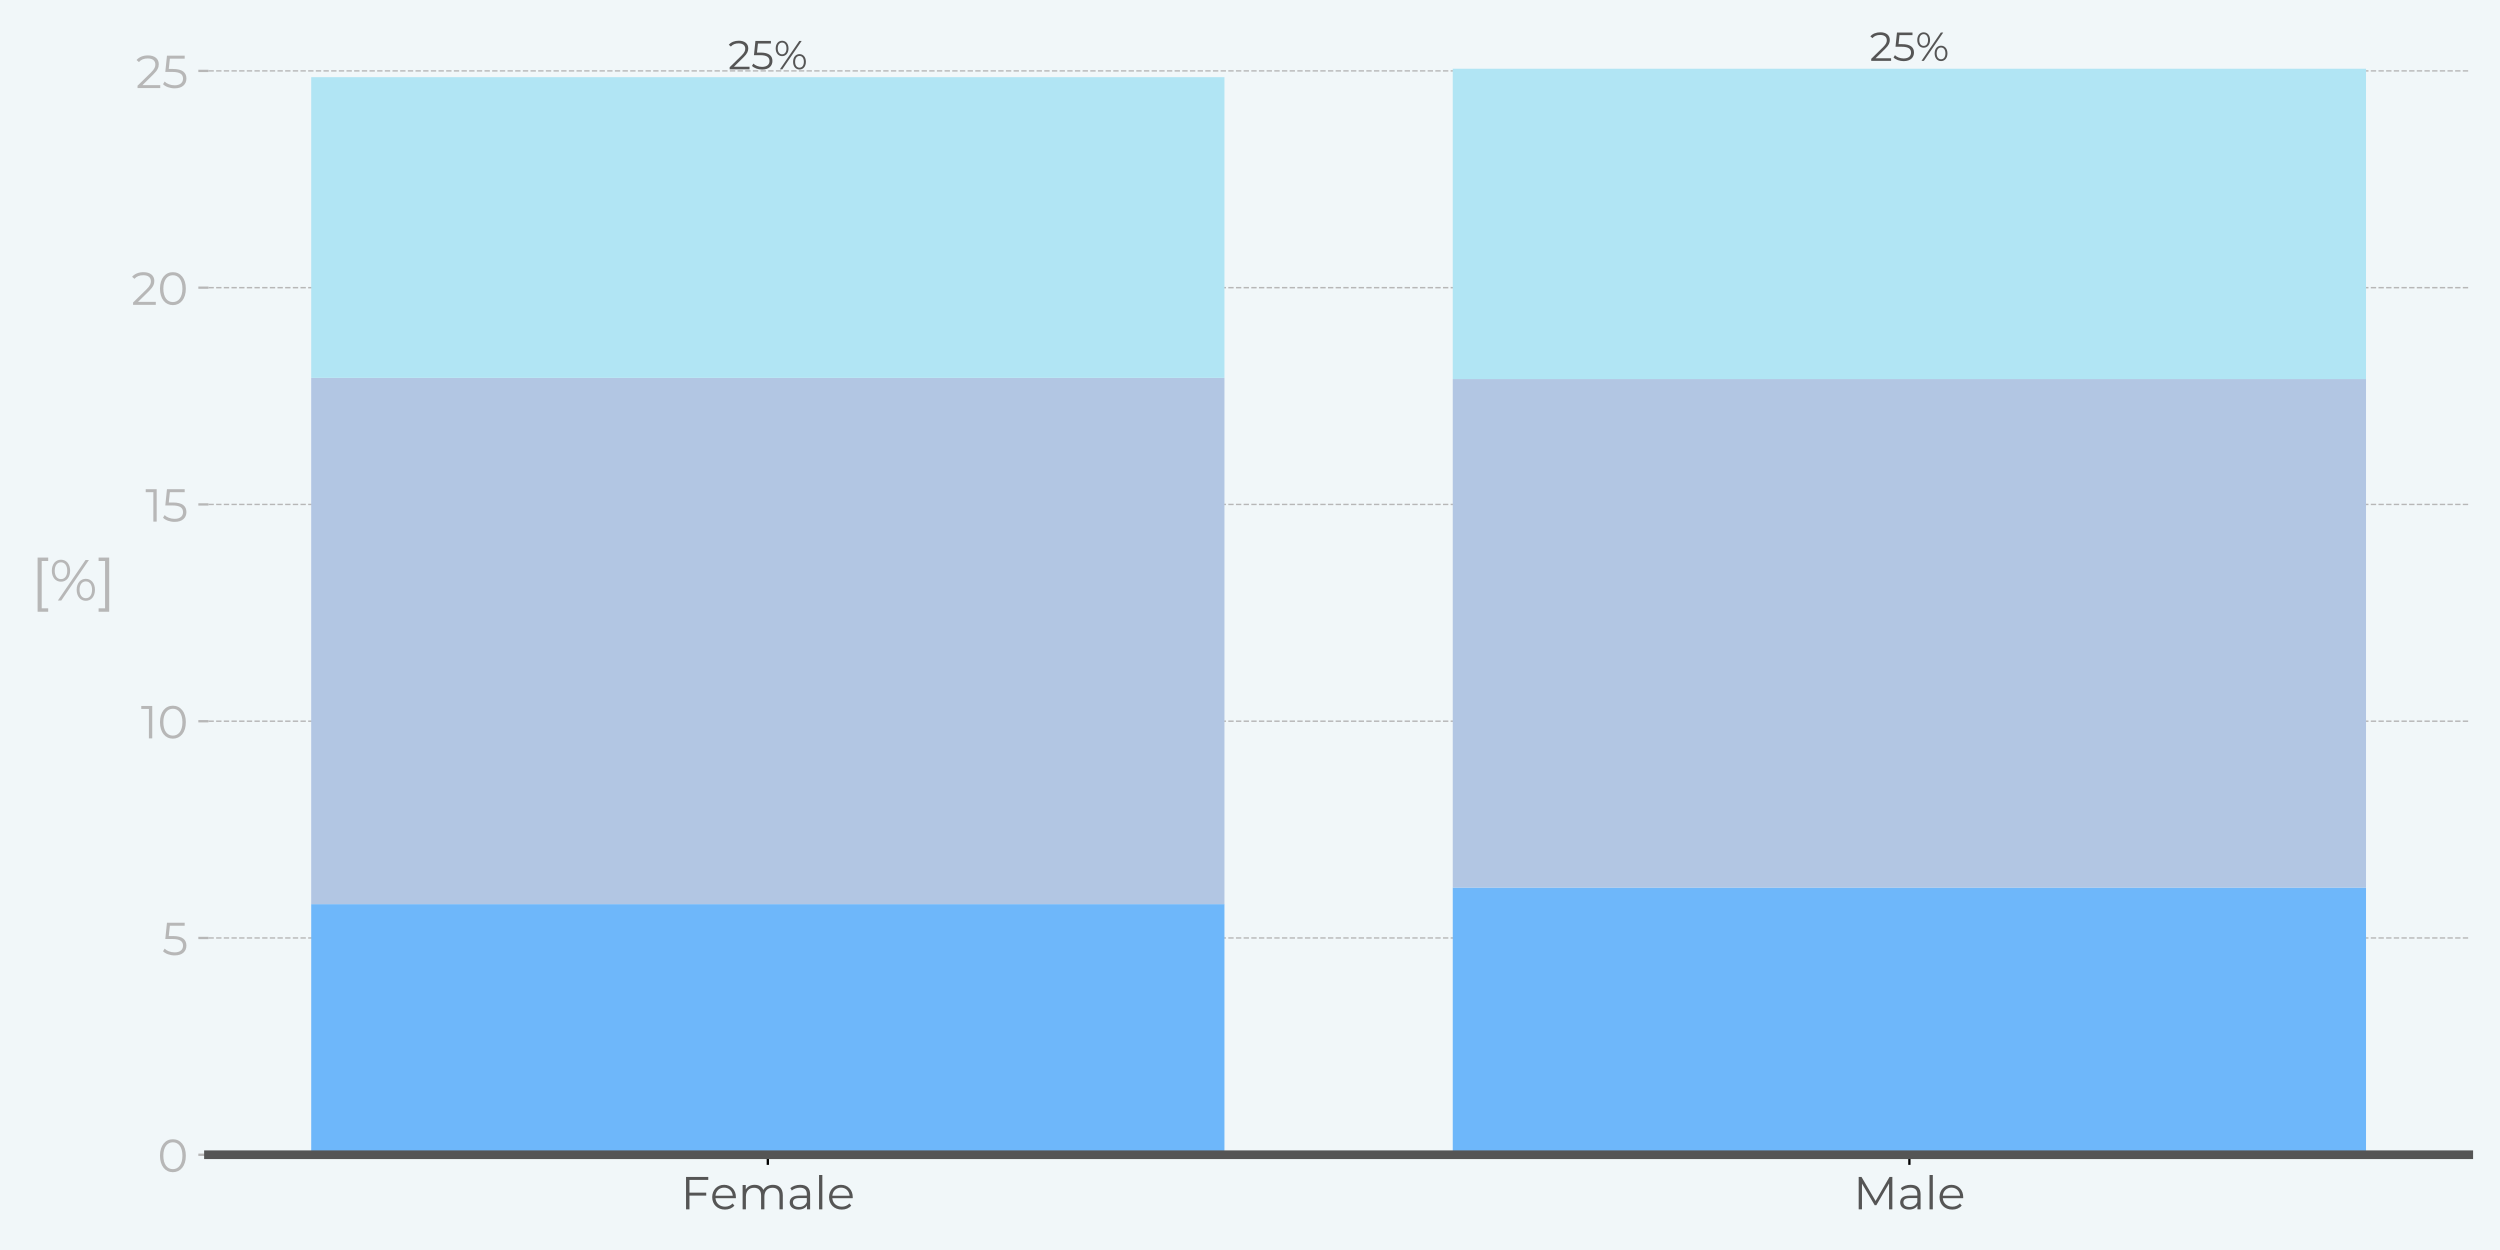
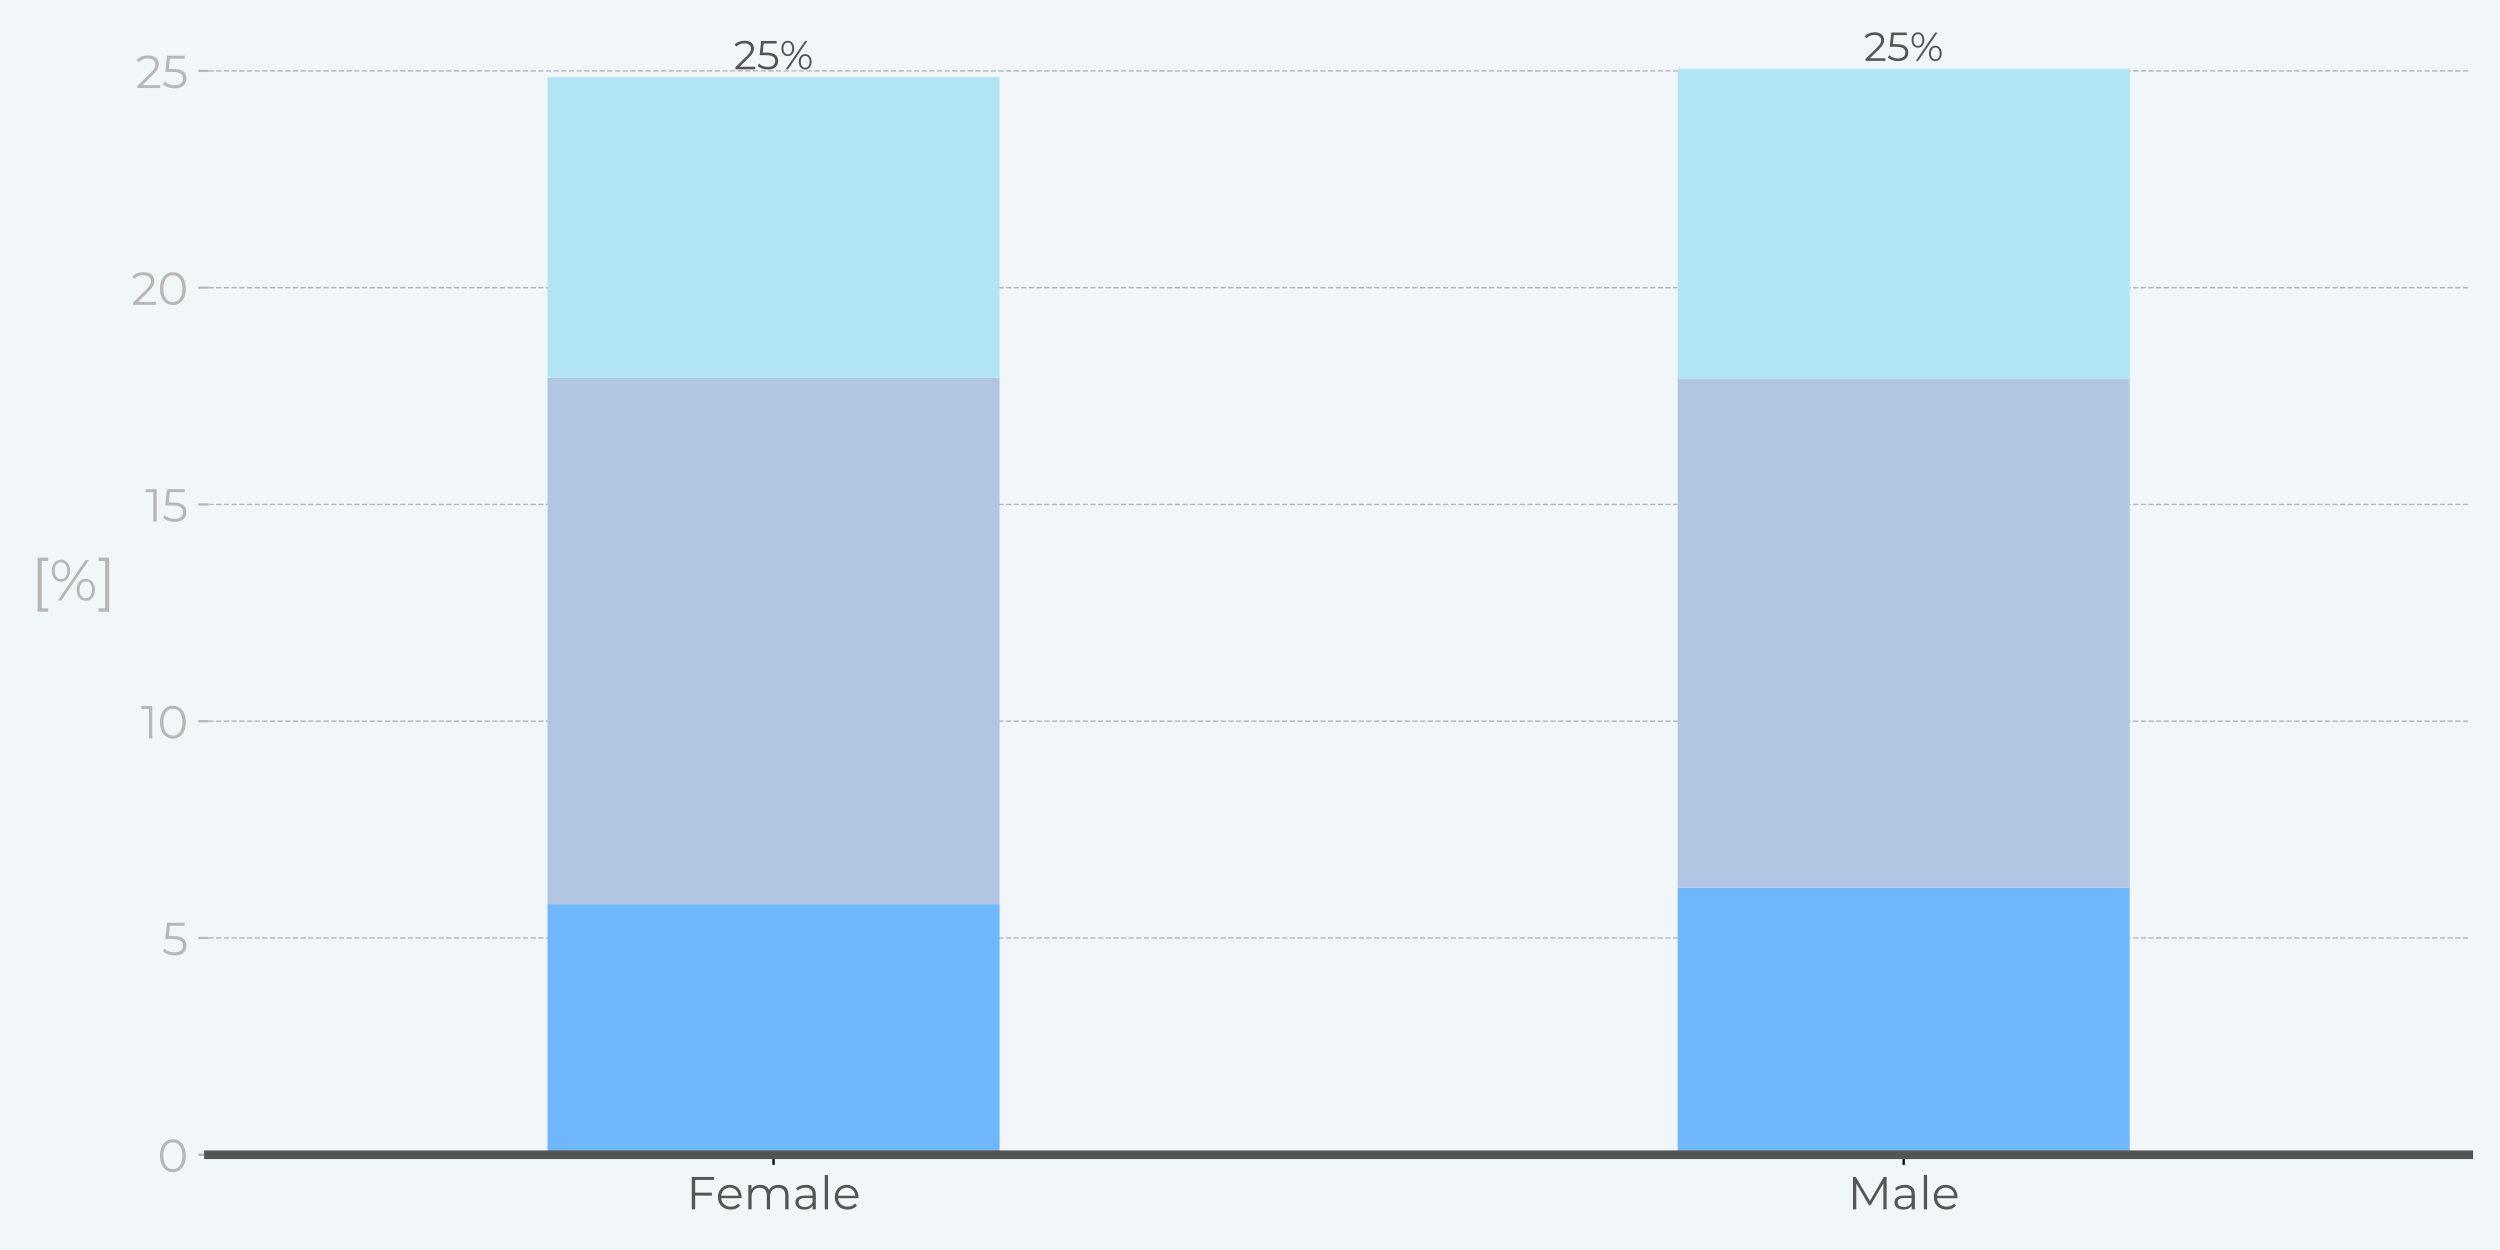
<svg xmlns="http://www.w3.org/2000/svg" xmlns:xlink="http://www.w3.org/1999/xlink" width="864pt" height="432pt" viewBox="0 0 864 432" version="1.1">
  <defs>
    <style type="text/css">*{stroke-linejoin: round; stroke-linecap: butt}</style>
  </defs>
  <g id="figure_1">
    <g id="patch_1">
      <path d="M 0 432  L 864 432  L 864 0  L 0 0  z " style="fill: #f1f7f9" />
    </g>
    <g id="axes_1">
      <g id="patch_2">
        <path d="M 72.045 399.08  L 853.2 399.08  L 853.2 23.76  L 72.045 23.76  z " style="fill: #f1f7f9" />
      </g>
      <g id="matplotlib.axis_1">
        <g id="xtick_1">
          <g id="line2d_1">
            <defs>
-               <path id="mac4ec2dce5" d="M 0 0  L 0 3.5  " style="stroke: #000000; stroke-width: 0.8" />
+               <path id="m5adb1749d9" d="M 0 0  L 0 3.5  " style="stroke: #000000; stroke-width: 0.8" />
            </defs>
            <g>
-               <use xlink:href="#mac4ec2dce5" x="265.361" y="399.08" style="stroke: #000000; stroke-width: 0.8" />
+               <use xlink:href="#m5adb1749d9" x="267.334" y="399.08" style="stroke: #000000; stroke-width: 0.8" />
            </g>
          </g>
          <g id="text_1">
-             <g style="fill: #555555" transform="translate(235.2724 417.9525)scale(0.16 -0.16)">
+             <g style="fill: #555555" transform="translate(237.245 417.9525)scale(0.16 -0.16)">
              <defs>
                <path id="Montserrat-Regular-46" d="M 3802 4070  L 3802 4480  L 730 4480  L 730 0  L 1203 0  L 1203 1901  L 3520 1901  L 3520 2310  L 1203 2310  L 1203 4070  L 3802 4070  z " transform="scale(0.015625)" />
                <path id="Montserrat-Regular-65" d="M 3571 1683  C 3571 2694 2886 3392 1939 3392  C 992 3392 294 2682 294 1683  C 294 685 1011 -32 2061 -32  C 2592 -32 3059 160 3360 518  L 3104 813  C 2848 518 2483 371 2074 371  C 1338 371 800 838 749 1542  L 3565 1542  C 3565 1594 3571 1645 3571 1683  z M 1939 3002  C 2598 3002 3078 2541 3136 1882  L 749 1882  C 806 2541 1286 3002 1939 3002  z " transform="scale(0.015625)" />
                <path id="Montserrat-Regular-6d" d="M 4832 3392  C 4224 3392 3744 3117 3501 2682  C 3296 3155 2861 3392 2304 3392  C 1741 3392 1306 3155 1069 2752  L 1069 3366  L 634 3366  L 634 0  L 1088 0  L 1088 1766  C 1088 2534 1530 2982 2214 2982  C 2829 2982 3187 2618 3187 1907  L 3187 0  L 3642 0  L 3642 1766  C 3642 2534 4077 2982 4768 2982  C 5376 2982 5734 2618 5734 1907  L 5734 0  L 6189 0  L 6189 1952  C 6189 2918 5651 3392 4832 3392  z " transform="scale(0.015625)" />
                <path id="Montserrat-Regular-61" d="M 1811 3392  C 1280 3392 781 3226 442 2938  L 646 2598  C 922 2842 1331 2995 1766 2995  C 2394 2995 2720 2682 2720 2106  L 2720 1901  L 1651 1901  C 685 1901 352 1466 352 947  C 352 365 819 -32 1581 -32  C 2138 -32 2534 179 2739 525  L 2739 0  L 3174 0  L 3174 2086  C 3174 2957 2682 3392 1811 3392  z M 1651 326  C 1114 326 800 570 800 960  C 800 1306 1011 1562 1664 1562  L 2720 1562  L 2720 1011  C 2541 570 2163 326 1651 326  z " transform="scale(0.015625)" />
                <path id="Montserrat-Regular-6c" d="M 634 0  L 1088 0  L 1088 4749  L 634 4749  L 634 0  z " transform="scale(0.015625)" />
              </defs>
              <use xlink:href="#Montserrat-Regular-46" />
              <use xlink:href="#Montserrat-Regular-65" x="63.3" />
              <use xlink:href="#Montserrat-Regular-6d" x="123.7" />
              <use xlink:href="#Montserrat-Regular-61" x="229.8" />
              <use xlink:href="#Montserrat-Regular-6c" x="288.8" />
              <use xlink:href="#Montserrat-Regular-65" x="315.7" />
            </g>
          </g>
        </g>
        <g id="xtick_2">
          <g id="line2d_2">
            <g>
-               <use xlink:href="#mac4ec2dce5" x="659.884" y="399.08" style="stroke: #000000; stroke-width: 0.8" />
+               <use xlink:href="#m5adb1749d9" x="657.911" y="399.08" style="stroke: #000000; stroke-width: 0.8" />
            </g>
          </g>
          <g id="text_2">
-             <g style="fill: #555555" transform="translate(640.5389 417.9525)scale(0.16 -0.16)">
+             <g style="fill: #555555" transform="translate(638.5662 417.9525)scale(0.16 -0.16)">
              <defs>
                <path id="Montserrat-Regular-4d" d="M 4992 4480  L 3066 1158  L 1120 4480  L 730 4480  L 730 0  L 1184 0  L 1184 3565  L 2944 570  L 3168 570  L 4928 3584  L 4928 0  L 5382 0  L 5382 4480  L 4992 4480  z " transform="scale(0.015625)" />
              </defs>
              <use xlink:href="#Montserrat-Regular-4d" />
              <use xlink:href="#Montserrat-Regular-61" x="95.5" />
              <use xlink:href="#Montserrat-Regular-6c" x="154.5" />
              <use xlink:href="#Montserrat-Regular-65" x="181.4" />
            </g>
          </g>
        </g>
      </g>
      <g id="matplotlib.axis_2">
        <g id="ytick_1">
          <g id="line2d_3">
-             <path d="M 72.045 399.08  L 853.2 399.08  " clip-path="url(#pcba12fd17d)" style="fill: none; stroke-dasharray: 1.85,0.8; stroke-dashoffset: 0; stroke: #b7b7b7; stroke-width: 0.5" />
+             <path d="M 72.045 399.08  L 853.2 399.08  " clip-path="url(#pae50f1cb5a)" style="fill: none; stroke-dasharray: 1.85,0.8; stroke-dashoffset: 0; stroke: #b7b7b7; stroke-width: 0.5" />
          </g>
          <g id="line2d_4">
            <defs>
-               <path id="m542cd62967" d="M 0 0  L -3.5 0  " style="stroke: #b7b7b7; stroke-width: 0.8" />
+               <path id="mc0d81ce991" d="M 0 0  L -3.5 0  " style="stroke: #b7b7b7; stroke-width: 0.8" />
            </defs>
            <g>
-               <use xlink:href="#m542cd62967" x="72.045" y="399.08" style="fill: #b7b7b7; stroke: #b7b7b7; stroke-width: 0.8" />
+               <use xlink:href="#mc0d81ce991" x="72.045" y="399.08" style="fill: #b7b7b7; stroke: #b7b7b7; stroke-width: 0.8" />
            </g>
          </g>
          <g id="text_3">
            <g style="fill: #b7b7b7" transform="translate(54.4525 405.0163)scale(0.16 -0.16)">
              <defs>
                <path id="Montserrat-Regular-30" d="M 2118 -38  C 3155 -38 3910 813 3910 2240  C 3910 3667 3155 4518 2118 4518  C 1082 4518 333 3667 333 2240  C 333 813 1082 -38 2118 -38  z M 2118 384  C 1338 384 800 1043 800 2240  C 800 3437 1338 4096 2118 4096  C 2899 4096 3437 3437 3437 2240  C 3437 1043 2899 384 2118 384  z " transform="scale(0.015625)" />
              </defs>
              <use xlink:href="#Montserrat-Regular-30" />
            </g>
          </g>
        </g>
        <g id="ytick_2">
          <g id="line2d_5">
-             <path d="M 72.045 324.165  L 853.2 324.165  " clip-path="url(#pcba12fd17d)" style="fill: none; stroke-dasharray: 1.85,0.8; stroke-dashoffset: 0; stroke: #b7b7b7; stroke-width: 0.5" />
+             <path d="M 72.045 324.165  L 853.2 324.165  " clip-path="url(#pae50f1cb5a)" style="fill: none; stroke-dasharray: 1.85,0.8; stroke-dashoffset: 0; stroke: #b7b7b7; stroke-width: 0.5" />
          </g>
          <g id="line2d_6">
            <g>
-               <use xlink:href="#m542cd62967" x="72.045" y="324.165" style="fill: #b7b7b7; stroke: #b7b7b7; stroke-width: 0.8" />
+               <use xlink:href="#mc0d81ce991" x="72.045" y="324.165" style="fill: #b7b7b7; stroke: #b7b7b7; stroke-width: 0.8" />
            </g>
          </g>
          <g id="text_4">
            <g style="fill: #b7b7b7" transform="translate(55.99 330.1012)scale(0.16 -0.16)">
              <defs>
                <path id="Montserrat-Regular-35" d="M 1510 2643  L 934 2643  L 1088 4070  L 3136 4070  L 3136 4480  L 685 4480  L 454 2234  L 1408 2234  C 2547 2234 2906 1875 2906 1299  C 2906 755 2502 384 1741 384  C 1165 384 653 602 365 902  L 141 538  C 486 186 1101 -38 1747 -38  C 2842 -38 3373 557 3373 1318  C 3373 2112 2861 2643 1510 2643  z " transform="scale(0.015625)" />
              </defs>
              <use xlink:href="#Montserrat-Regular-35" />
            </g>
          </g>
        </g>
        <g id="ytick_3">
          <g id="line2d_7">
-             <path d="M 72.045 249.25  L 853.2 249.25  " clip-path="url(#pcba12fd17d)" style="fill: none; stroke-dasharray: 1.85,0.8; stroke-dashoffset: 0; stroke: #b7b7b7; stroke-width: 0.5" />
+             <path d="M 72.045 249.25  L 853.2 249.25  " clip-path="url(#pae50f1cb5a)" style="fill: none; stroke-dasharray: 1.85,0.8; stroke-dashoffset: 0; stroke: #b7b7b7; stroke-width: 0.5" />
          </g>
          <g id="line2d_8">
            <g>
-               <use xlink:href="#m542cd62967" x="72.045" y="249.25" style="fill: #b7b7b7; stroke: #b7b7b7; stroke-width: 0.8" />
+               <use xlink:href="#mc0d81ce991" x="72.045" y="249.25" style="fill: #b7b7b7; stroke: #b7b7b7; stroke-width: 0.8" />
            </g>
          </g>
          <g id="text_5">
            <g style="fill: #b7b7b7" transform="translate(48.6775 255.1861)scale(0.16 -0.16)">
              <defs>
                <path id="Montserrat-Regular-31" d="M 58 4480  L 58 4070  L 1114 4070  L 1114 0  L 1574 0  L 1574 4480  L 58 4480  z " transform="scale(0.015625)" />
              </defs>
              <use xlink:href="#Montserrat-Regular-31" />
              <use xlink:href="#Montserrat-Regular-30" x="36.1" />
            </g>
          </g>
        </g>
        <g id="ytick_4">
          <g id="line2d_9">
-             <path d="M 72.045 174.335  L 853.2 174.335  " clip-path="url(#pcba12fd17d)" style="fill: none; stroke-dasharray: 1.85,0.8; stroke-dashoffset: 0; stroke: #b7b7b7; stroke-width: 0.5" />
+             <path d="M 72.045 174.335  L 853.2 174.335  " clip-path="url(#pae50f1cb5a)" style="fill: none; stroke-dasharray: 1.85,0.8; stroke-dashoffset: 0; stroke: #b7b7b7; stroke-width: 0.5" />
          </g>
          <g id="line2d_10">
            <g>
-               <use xlink:href="#m542cd62967" x="72.045" y="174.335" style="fill: #b7b7b7; stroke: #b7b7b7; stroke-width: 0.8" />
+               <use xlink:href="#mc0d81ce991" x="72.045" y="174.335" style="fill: #b7b7b7; stroke: #b7b7b7; stroke-width: 0.8" />
            </g>
          </g>
          <g id="text_6">
            <g style="fill: #b7b7b7" transform="translate(50.215 180.2711)scale(0.16 -0.16)">
              <use xlink:href="#Montserrat-Regular-31" />
              <use xlink:href="#Montserrat-Regular-35" x="36.1" />
            </g>
          </g>
        </g>
        <g id="ytick_5">
          <g id="line2d_11">
-             <path d="M 72.045 99.42  L 853.2 99.42  " clip-path="url(#pcba12fd17d)" style="fill: none; stroke-dasharray: 1.85,0.8; stroke-dashoffset: 0; stroke: #b7b7b7; stroke-width: 0.5" />
+             <path d="M 72.045 99.42  L 853.2 99.42  " clip-path="url(#pae50f1cb5a)" style="fill: none; stroke-dasharray: 1.85,0.8; stroke-dashoffset: 0; stroke: #b7b7b7; stroke-width: 0.5" />
          </g>
          <g id="line2d_12">
            <g>
-               <use xlink:href="#m542cd62967" x="72.045" y="99.42" style="fill: #b7b7b7; stroke: #b7b7b7; stroke-width: 0.8" />
+               <use xlink:href="#mc0d81ce991" x="72.045" y="99.42" style="fill: #b7b7b7; stroke: #b7b7b7; stroke-width: 0.8" />
            </g>
          </g>
          <g id="text_7">
            <g style="fill: #b7b7b7" transform="translate(45.365 105.356)scale(0.16 -0.16)">
              <defs>
                <path id="Montserrat-Regular-32" d="M 928 410  L 2451 1907  C 3053 2496 3187 2880 3187 3309  C 3187 4058 2611 4518 1702 4518  C 1018 4518 461 4288 115 3878  L 442 3597  C 736 3936 1139 4096 1664 4096  C 2349 4096 2714 3776 2714 3258  C 2714 2950 2618 2650 2112 2150  L 250 326  L 250 0  L 3392 0  L 3392 410  L 928 410  z " transform="scale(0.015625)" />
              </defs>
              <use xlink:href="#Montserrat-Regular-32" />
              <use xlink:href="#Montserrat-Regular-30" x="56.8" />
            </g>
          </g>
        </g>
        <g id="ytick_6">
          <g id="line2d_13">
-             <path d="M 72.045 24.505  L 853.2 24.505  " clip-path="url(#pcba12fd17d)" style="fill: none; stroke-dasharray: 1.85,0.8; stroke-dashoffset: 0; stroke: #b7b7b7; stroke-width: 0.5" />
+             <path d="M 72.045 24.505  L 853.2 24.505  " clip-path="url(#pae50f1cb5a)" style="fill: none; stroke-dasharray: 1.85,0.8; stroke-dashoffset: 0; stroke: #b7b7b7; stroke-width: 0.5" />
          </g>
          <g id="line2d_14">
            <g>
-               <use xlink:href="#m542cd62967" x="72.045" y="24.505" style="fill: #b7b7b7; stroke: #b7b7b7; stroke-width: 0.8" />
+               <use xlink:href="#mc0d81ce991" x="72.045" y="24.505" style="fill: #b7b7b7; stroke: #b7b7b7; stroke-width: 0.8" />
            </g>
          </g>
          <g id="text_8">
            <g style="fill: #b7b7b7" transform="translate(46.9025 30.44093)scale(0.16 -0.16)">
              <use xlink:href="#Montserrat-Regular-32" />
              <use xlink:href="#Montserrat-Regular-35" x="56.8" />
            </g>
          </g>
        </g>
        <g id="text_9">
          <g style="fill: #b7b7b7" transform="translate(10.715 207.5387)scale(0.2 -0.2)">
            <defs>
              <path id="Montserrat-Regular-5b" d="M 730 -1242  L 1901 -1242  L 1901 -864  L 1184 -864  L 1184 4371  L 1901 4371  L 1901 4749  L 730 4749  L 730 -1242  z " transform="scale(0.015625)" />
              <path id="Montserrat-Regular-25" d="M 1280 2080  C 1875 2080 2291 2560 2291 3296  C 2291 4032 1875 4512 1280 4512  C 678 4512 269 4026 269 3296  C 269 2566 678 2080 1280 2080  z M 934 0  L 1312 0  L 4371 4480  L 3994 4480  L 934 0  z M 1280 2368  C 858 2368 589 2720 589 3296  C 589 3872 858 4224 1280 4224  C 1696 4224 1971 3878 1971 3296  C 1971 2714 1696 2368 1280 2368  z M 4026 -32  C 4627 -32 5037 454 5037 1184  C 5037 1914 4627 2400 4026 2400  C 3430 2400 3014 1914 3014 1184  C 3014 454 3430 -32 4026 -32  z M 4026 256  C 3610 256 3334 602 3334 1184  C 3334 1766 3610 2112 4026 2112  C 4448 2112 4717 1760 4717 1184  C 4717 608 4448 256 4026 256  z " transform="scale(0.015625)" />
              <path id="Montserrat-Regular-5d" d="M 1306 -1242  L 1306 4749  L 134 4749  L 134 4371  L 851 4371  L 851 -864  L 134 -864  L 134 -1242  L 1306 -1242  z " transform="scale(0.015625)" />
            </defs>
            <use xlink:href="#Montserrat-Regular-5b" />
            <use xlink:href="#Montserrat-Regular-25" x="31.8" />
            <use xlink:href="#Montserrat-Regular-5d" x="114.7" />
          </g>
        </g>
      </g>
      <g id="patch_3">
-         <path d="M 107.552 399.08  L 423.17 399.08  L 423.17 312.473  L 107.552 312.473  z " clip-path="url(#pcba12fd17d)" style="fill: #6eb7fa" />
+         <path d="M 189.218 399.08  L 345.449 399.08  L 345.449 312.473  L 189.218 312.473  z " clip-path="url(#pae50f1cb5a)" style="fill: #6eb7fa" />
      </g>
      <g id="patch_4">
-         <path d="M 502.075 399.08  L 817.693 399.08  L 817.693 306.739  L 502.075 306.739  z " clip-path="url(#pcba12fd17d)" style="fill: #6eb7fa" />
+         <path d="M 579.796 399.08  L 736.027 399.08  L 736.027 306.739  L 579.796 306.739  z " clip-path="url(#pae50f1cb5a)" style="fill: #6eb7fa" />
      </g>
      <g id="patch_5">
-         <path d="M 107.552 312.473  L 423.17 312.473  L 423.17 130.598  L 107.552 130.598  z " clip-path="url(#pcba12fd17d)" style="fill: #b2c6e3" />
+         <path d="M 189.218 312.473  L 345.449 312.473  L 345.449 130.598  L 189.218 130.598  z " clip-path="url(#pae50f1cb5a)" style="fill: #b2c6e3" />
      </g>
      <g id="patch_6">
-         <path d="M 502.075 306.739  L 817.693 306.739  L 817.693 130.994  L 502.075 130.994  z " clip-path="url(#pcba12fd17d)" style="fill: #b2c6e3" />
+         <path d="M 579.796 306.739  L 736.027 306.739  L 736.027 130.994  L 579.796 130.994  z " clip-path="url(#pae50f1cb5a)" style="fill: #b2c6e3" />
      </g>
      <g id="patch_7">
-         <path d="M 107.552 130.598  L 423.17 130.598  L 423.17 26.67  L 107.552 26.67  z " clip-path="url(#pcba12fd17d)" style="fill: #b1e5f4" />
+         <path d="M 189.218 130.598  L 345.449 130.598  L 345.449 26.67  L 189.218 26.67  z " clip-path="url(#pae50f1cb5a)" style="fill: #b1e5f4" />
      </g>
      <g id="patch_8">
-         <path d="M 502.075 130.994  L 817.693 130.994  L 817.693 23.76  L 502.075 23.76  z " clip-path="url(#pcba12fd17d)" style="fill: #b1e5f4" />
+         <path d="M 579.796 130.994  L 736.027 130.994  L 736.027 23.76  L 579.796 23.76  z " clip-path="url(#pae50f1cb5a)" style="fill: #b1e5f4" />
      </g>
      <g id="text_10">
-         <g style="fill: #555555" transform="translate(251.6204 23.95298)scale(0.14 -0.14)">
+         <g style="fill: #555555" transform="translate(253.593 23.95298)scale(0.14 -0.14)">
          <use xlink:href="#Montserrat-Regular-32" />
          <use xlink:href="#Montserrat-Regular-35" x="56.8" />
          <use xlink:href="#Montserrat-Regular-25" x="113.4" />
        </g>
      </g>
      <g id="text_11">
-         <g style="fill: #555555" transform="translate(646.1431 21.04312)scale(0.14 -0.14)">
+         <g style="fill: #555555" transform="translate(644.1705 21.04312)scale(0.14 -0.14)">
          <use xlink:href="#Montserrat-Regular-32" />
          <use xlink:href="#Montserrat-Regular-35" x="56.8" />
          <use xlink:href="#Montserrat-Regular-25" x="113.4" />
        </g>
      </g>
      <g id="line2d_15">
        <path d="M 72.045 399.08  L 853.2 399.08  " style="fill: none; stroke: #555555; stroke-width: 3; stroke-linecap: square" />
      </g>
    </g>
  </g>
  <defs>
-     <clipPath id="pcba12fd17d">
+     <clipPath id="pae50f1cb5a">
      <rect x="72.045" y="23.76" width="781.155" height="375.32" />
    </clipPath>
  </defs>
</svg>
